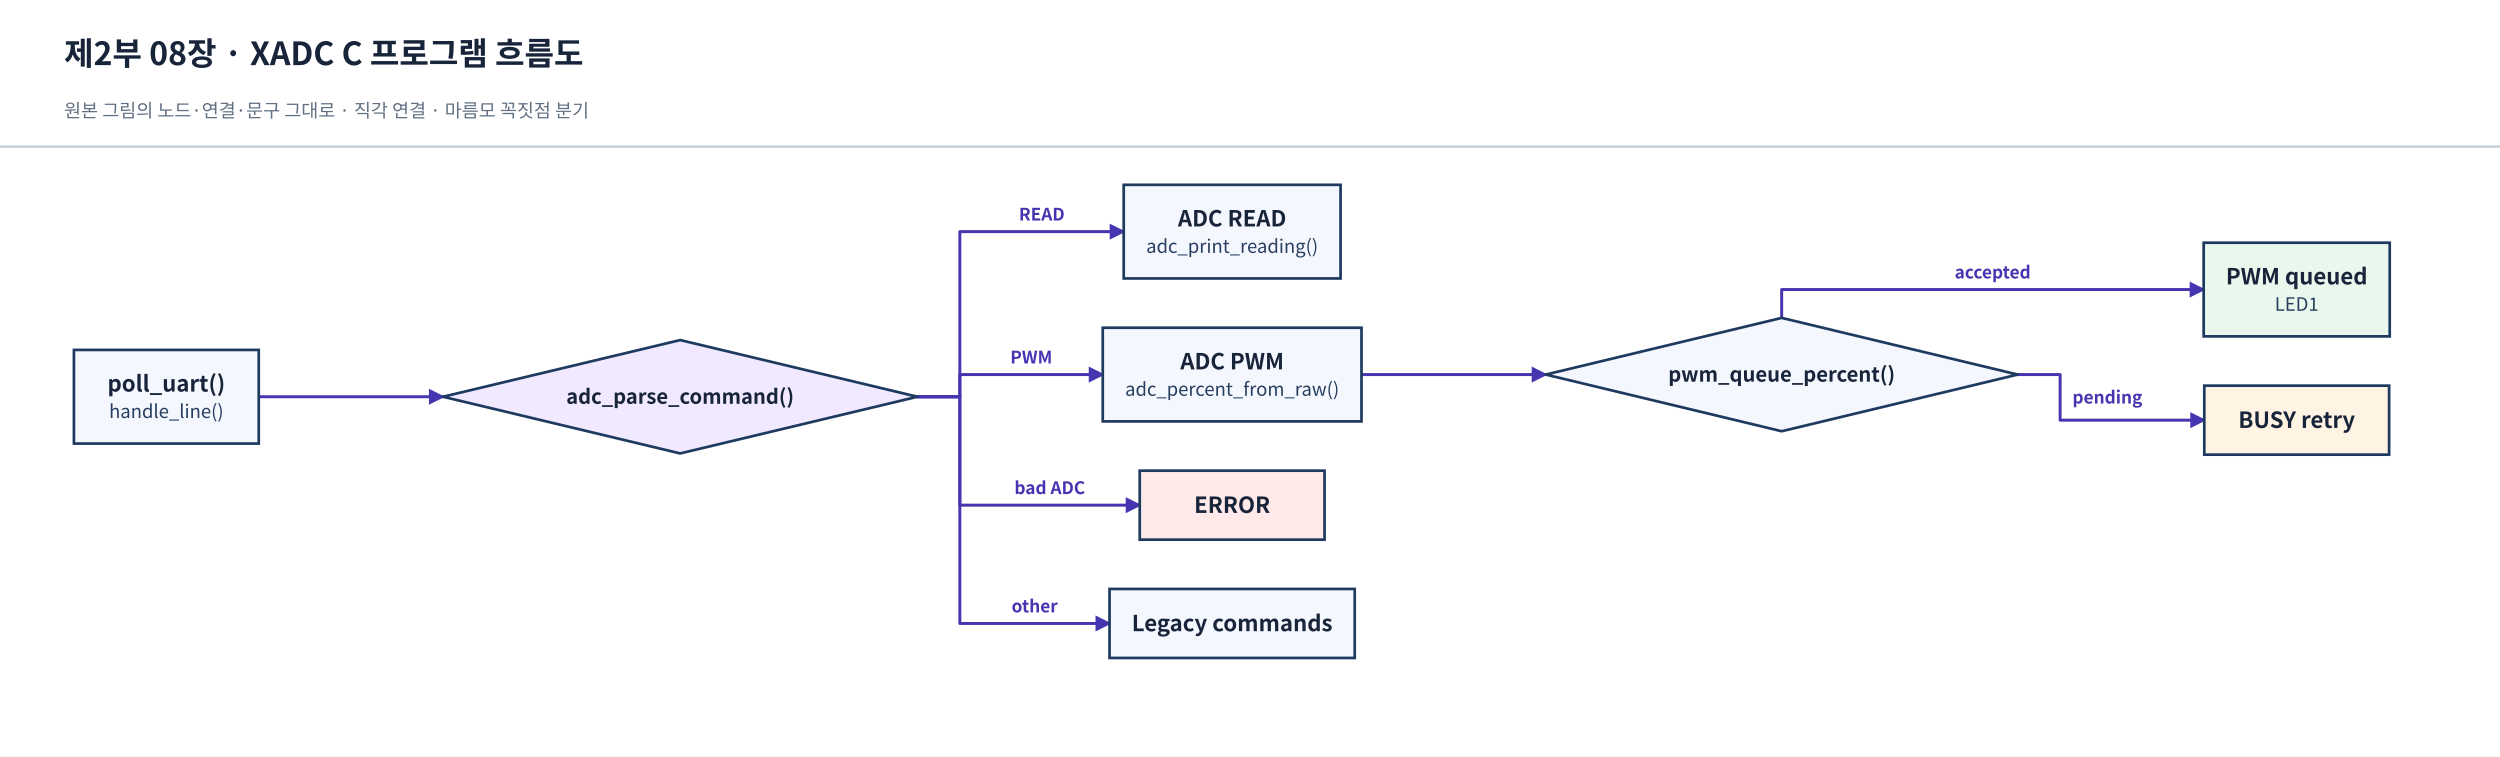
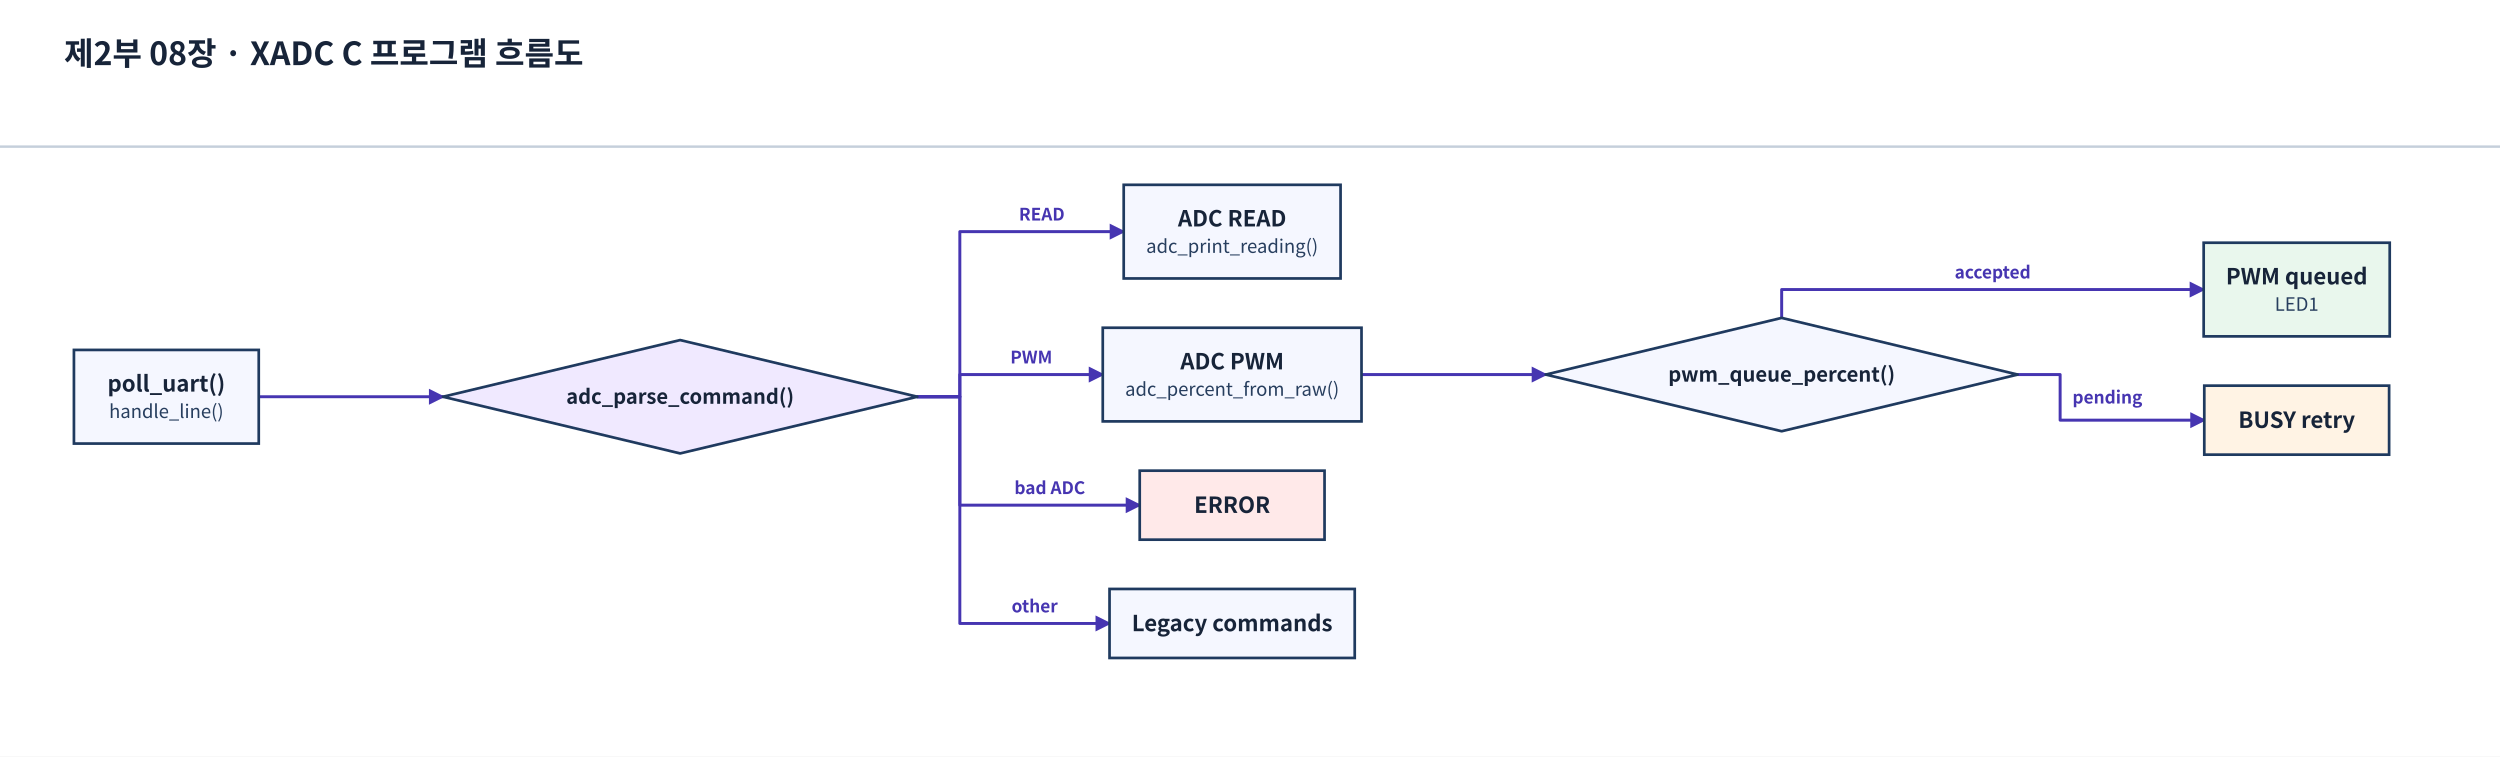
<svg xmlns="http://www.w3.org/2000/svg" id="canvas" width="2029" height="614" viewBox="0 0 2029 614" aria-label="편집 가능한 수직형 플로우차트" version="1.1">
  <defs>
    <marker id="arrowhead-0" markerWidth="13" markerHeight="13" refX="11.375" refY="6.5" orient="auto" markerUnits="userSpaceOnUse">
      <path d="M 0 0 L 13 6.5 L 0 13 z" fill="#4635B1" />
    </marker>
    <marker id="arrowhead-1" markerWidth="13" markerHeight="13" refX="11.375" refY="6.5" orient="auto" markerUnits="userSpaceOnUse">
      <path d="M 0 0 L 13 6.5 L 0 13 z" fill="#4635B1" />
    </marker>
    <marker id="arrowhead-2" markerWidth="13" markerHeight="13" refX="11.375" refY="6.5" orient="auto" markerUnits="userSpaceOnUse">
      <path d="M 0 0 L 13 6.5 L 0 13 z" fill="#4635B1" />
    </marker>
    <marker id="arrowhead-3" markerWidth="13" markerHeight="13" refX="11.375" refY="6.5" orient="auto" markerUnits="userSpaceOnUse">
      <path d="M 0 0 L 13 6.5 L 0 13 z" fill="#4635B1" />
    </marker>
    <marker id="arrowhead-4" markerWidth="13" markerHeight="13" refX="11.375" refY="6.5" orient="auto" markerUnits="userSpaceOnUse">
      <path d="M 0 0 L 13 6.5 L 0 13 z" fill="#4635B1" />
    </marker>
    <marker id="arrowhead-5" markerWidth="13" markerHeight="13" refX="11.375" refY="6.5" orient="auto" markerUnits="userSpaceOnUse">
      <path d="M 0 0 L 13 6.5 L 0 13 z" fill="#4635B1" />
    </marker>
    <marker id="arrowhead-6" markerWidth="13" markerHeight="13" refX="11.375" refY="6.5" orient="auto" markerUnits="userSpaceOnUse">
      <path d="M 0 0 L 13 6.5 L 0 13 z" fill="#4635B1" />
    </marker>
    <marker id="arrowhead-7" markerWidth="13" markerHeight="13" refX="11.375" refY="6.5" orient="auto" markerUnits="userSpaceOnUse">
      <path d="M 0 0 L 13 6.5 L 0 13 z" fill="#4635B1" />
    </marker>
  </defs>
  <rect x="0" y="0" width="2029" height="614" fill="#fff" />
  <g data-heading="title">
    <text x="52" y="52.84" font-size="26" font-weight="780" fill="#172439" text-anchor="start" class="heading-text" font-family="Noto Sans KR, Noto Sans CJK KR, Malgun Gothic, sans-serif">제2부 08장 · XADC C 프로그램 흐름도</text>
  </g>
  <g data-heading="subtitle">
-     <text x="52" y="95.1" font-size="15" font-weight="400" fill="#617083" text-anchor="start" class="heading-text" font-family="Noto Sans KR, Noto Sans CJK KR, Malgun Gothic, sans-serif">원본 그림의 노드·연결·문구 그대로 · 직각 연결 · 마름모 꼭짓점 분기</text>
+     <text x="52" y="95.1" font-size="15" font-weight="400" fill="#617083" text-anchor="start" class="heading-text" font-family="Noto Sans KR, Noto Sans CJK KR, Malgun Gothic, sans-serif" />
  </g>
  <line x1="0" y1="119" x2="2029" y2="119" stroke="#c5cfdb" stroke-width="2" pointer-events="none" data-role="heading-divider" />
  <g id="edges">
    <g data-edge="e1" class="edge">
      <path d="M 210 322 L 359.5 322" fill="none" stroke="#4635B1" stroke-width="2.4" stroke-linejoin="round" stroke-linecap="round" marker-end="url(#arrowhead-0)" />
    </g>
    <g data-edge="e2" class="edge">
      <path d="M 744.5 322 L 779 322 L 779 188 L 912 188" fill="none" stroke="#4635B1" stroke-width="2.4" stroke-linejoin="round" stroke-linecap="round" marker-end="url(#arrowhead-1)" />
      <text x="845.5" y="179" text-anchor="middle" font-size="14" font-weight="750" fill="#4635B1" class="edge-label" font-family="Noto Sans KR, Noto Sans CJK KR, Malgun Gothic, sans-serif">READ</text>
    </g>
    <g data-edge="e3" class="edge">
      <path d="M 744.5 322 L 779 322 L 779 304 L 895 304" fill="none" stroke="#4635B1" stroke-width="2.4" stroke-linejoin="round" stroke-linecap="round" marker-end="url(#arrowhead-2)" />
      <text x="837" y="295" text-anchor="middle" font-size="14" font-weight="750" fill="#4635B1" class="edge-label" font-family="Noto Sans KR, Noto Sans CJK KR, Malgun Gothic, sans-serif">PWM</text>
    </g>
    <g data-edge="e4" class="edge">
      <path d="M 744.5 322 L 779 322 L 779 410 L 925 410" fill="none" stroke="#4635B1" stroke-width="2.4" stroke-linejoin="round" stroke-linecap="round" marker-end="url(#arrowhead-3)" />
      <text x="852" y="401" text-anchor="middle" font-size="14" font-weight="750" fill="#4635B1" class="edge-label" font-family="Noto Sans KR, Noto Sans CJK KR, Malgun Gothic, sans-serif">bad ADC</text>
    </g>
    <g data-edge="e5" class="edge">
      <path d="M 744.5 322 L 779 322 L 779 506 L 900.5 506" fill="none" stroke="#4635B1" stroke-width="2.4" stroke-linejoin="round" stroke-linecap="round" marker-end="url(#arrowhead-4)" />
      <text x="839.75" y="497" text-anchor="middle" font-size="14" font-weight="750" fill="#4635B1" class="edge-label" font-family="Noto Sans KR, Noto Sans CJK KR, Malgun Gothic, sans-serif">other</text>
    </g>
    <g data-edge="e6" class="edge">
      <path d="M 1105 304 L 1254.5 304" fill="none" stroke="#4635B1" stroke-width="2.4" stroke-linejoin="round" stroke-linecap="round" marker-end="url(#arrowhead-5)" />
    </g>
    <g data-edge="e7" class="edge">
      <path d="M 1446 258 L 1446 235 L 1788.5 235" fill="none" stroke="#4635B1" stroke-width="2.4" stroke-linejoin="round" stroke-linecap="round" marker-end="url(#arrowhead-6)" />
      <text x="1617.25" y="226" text-anchor="middle" font-size="14" font-weight="750" fill="#4635B1" class="edge-label" font-family="Noto Sans KR, Noto Sans CJK KR, Malgun Gothic, sans-serif">accepted</text>
    </g>
    <g data-edge="e8" class="edge">
      <path d="M 1637.5 304 L 1672 304 L 1672 341 L 1789 341" fill="none" stroke="#4635B1" stroke-width="2.4" stroke-linejoin="round" stroke-linecap="round" marker-end="url(#arrowhead-7)" />
      <text x="1682" y="327.5" text-anchor="start" font-size="14" font-weight="750" fill="#4635B1" class="edge-label" font-family="Noto Sans KR, Noto Sans CJK KR, Malgun Gothic, sans-serif">pending</text>
    </g>
  </g>
  <g id="nodes">
    <g data-node="rx" class="node">
      <rect x="60" y="284" width="150" height="76" fill="#f5f7ff" stroke="#1F3A5F" stroke-width="2.2" class="node-shape" pointer-events="all" />
      <text x="135" y="311.5" text-anchor="middle" dominant-baseline="middle" pointer-events="none" font-size="18" font-weight="750" fill="#172439" font-family="Noto Sans KR, Noto Sans CJK KR, Malgun Gothic, sans-serif">poll_uart()</text>
      <text x="135" y="334" text-anchor="middle" dominant-baseline="middle" pointer-events="none" font-size="15" font-weight="400" fill="#273e5e" font-family="Noto Sans KR, Noto Sans CJK KR, Malgun Gothic, sans-serif">handle_line()</text>
    </g>
    <g data-node="cmd" class="node">
      <polygon points="552,276 744.5,322 552,368 359.5,322" fill="#f0e9ff" stroke="#1F3A5F" stroke-width="2.2" stroke-linejoin="round" class="node-shape" pointer-events="all" />
      <text x="552" y="322" text-anchor="middle" dominant-baseline="middle" pointer-events="none" font-size="16.36" font-weight="750" fill="#172439" font-family="Noto Sans KR, Noto Sans CJK KR, Malgun Gothic, sans-serif">adc_parse_command()</text>
    </g>
    <g data-node="read" class="node">
      <rect x="912" y="150" width="176" height="76" fill="#f5f7ff" stroke="#1F3A5F" stroke-width="2.2" class="node-shape" pointer-events="all" />
      <text x="1000" y="177.5" text-anchor="middle" dominant-baseline="middle" pointer-events="none" font-size="18" font-weight="750" fill="#172439" font-family="Noto Sans KR, Noto Sans CJK KR, Malgun Gothic, sans-serif">ADC READ</text>
      <text x="1000" y="200" text-anchor="middle" dominant-baseline="middle" pointer-events="none" font-size="15" font-weight="400" fill="#273e5e" font-family="Noto Sans KR, Noto Sans CJK KR, Malgun Gothic, sans-serif">adc_print_reading()</text>
    </g>
    <g data-node="pwm" class="node">
      <rect x="895" y="266" width="210" height="76" fill="#f5f7ff" stroke="#1F3A5F" stroke-width="2.2" class="node-shape" pointer-events="all" />
      <text x="1000" y="293.5" text-anchor="middle" dominant-baseline="middle" pointer-events="none" font-size="18" font-weight="750" fill="#172439" font-family="Noto Sans KR, Noto Sans CJK KR, Malgun Gothic, sans-serif">ADC PWM</text>
      <text x="1000" y="316" text-anchor="middle" dominant-baseline="middle" pointer-events="none" font-size="15" font-weight="400" fill="#273e5e" font-family="Noto Sans KR, Noto Sans CJK KR, Malgun Gothic, sans-serif">adc_percent_from_raw()</text>
    </g>
    <g data-node="err" class="node">
      <rect x="925" y="382" width="150" height="56" fill="#ffe9e9" stroke="#1F3A5F" stroke-width="2.2" class="node-shape" pointer-events="all" />
      <text x="1000" y="410" text-anchor="middle" dominant-baseline="middle" pointer-events="none" font-size="18" font-weight="750" fill="#172439" font-family="Noto Sans KR, Noto Sans CJK KR, Malgun Gothic, sans-serif">ERROR</text>
    </g>
    <g data-node="other" class="node">
      <rect x="900.5" y="478" width="199" height="56" fill="#f5f7ff" stroke="#1F3A5F" stroke-width="2.2" class="node-shape" pointer-events="all" />
      <text x="1000" y="506" text-anchor="middle" dominant-baseline="middle" pointer-events="none" font-size="18" font-weight="750" fill="#172439" font-family="Noto Sans KR, Noto Sans CJK KR, Malgun Gothic, sans-serif">Legacy commands</text>
    </g>
    <g data-node="busy" class="node">
      <polygon points="1446,258 1637.5,304 1446,350 1254.5,304" fill="#f5f7ff" stroke="#1F3A5F" stroke-width="2.2" stroke-linejoin="round" class="node-shape" pointer-events="all" />
      <text x="1446" y="304" text-anchor="middle" dominant-baseline="middle" pointer-events="none" font-size="16.405" font-weight="750" fill="#172439" font-family="Noto Sans KR, Noto Sans CJK KR, Malgun Gothic, sans-serif">pwm_queue_percent()</text>
    </g>
    <g data-node="queue" class="node">
      <rect x="1788.5" y="197" width="151" height="76" fill="#e9f7ed" stroke="#1F3A5F" stroke-width="2.2" class="node-shape" pointer-events="all" />
      <text x="1864" y="224.5" text-anchor="middle" dominant-baseline="middle" pointer-events="none" font-size="18" font-weight="750" fill="#172439" font-family="Noto Sans KR, Noto Sans CJK KR, Malgun Gothic, sans-serif">PWM queued</text>
      <text x="1864" y="247" text-anchor="middle" dominant-baseline="middle" pointer-events="none" font-size="15" font-weight="400" fill="#273e5e" font-family="Noto Sans KR, Noto Sans CJK KR, Malgun Gothic, sans-serif">LED1</text>
    </g>
    <g data-node="retry" class="node">
      <rect x="1789" y="313" width="150" height="56" fill="#fff3e4" stroke="#1F3A5F" stroke-width="2.2" class="node-shape" pointer-events="all" />
      <text x="1864" y="341" text-anchor="middle" dominant-baseline="middle" pointer-events="none" font-size="18" font-weight="750" fill="#172439" font-family="Noto Sans KR, Noto Sans CJK KR, Malgun Gothic, sans-serif">BUSY retry</text>
    </g>
  </g>
</svg>
